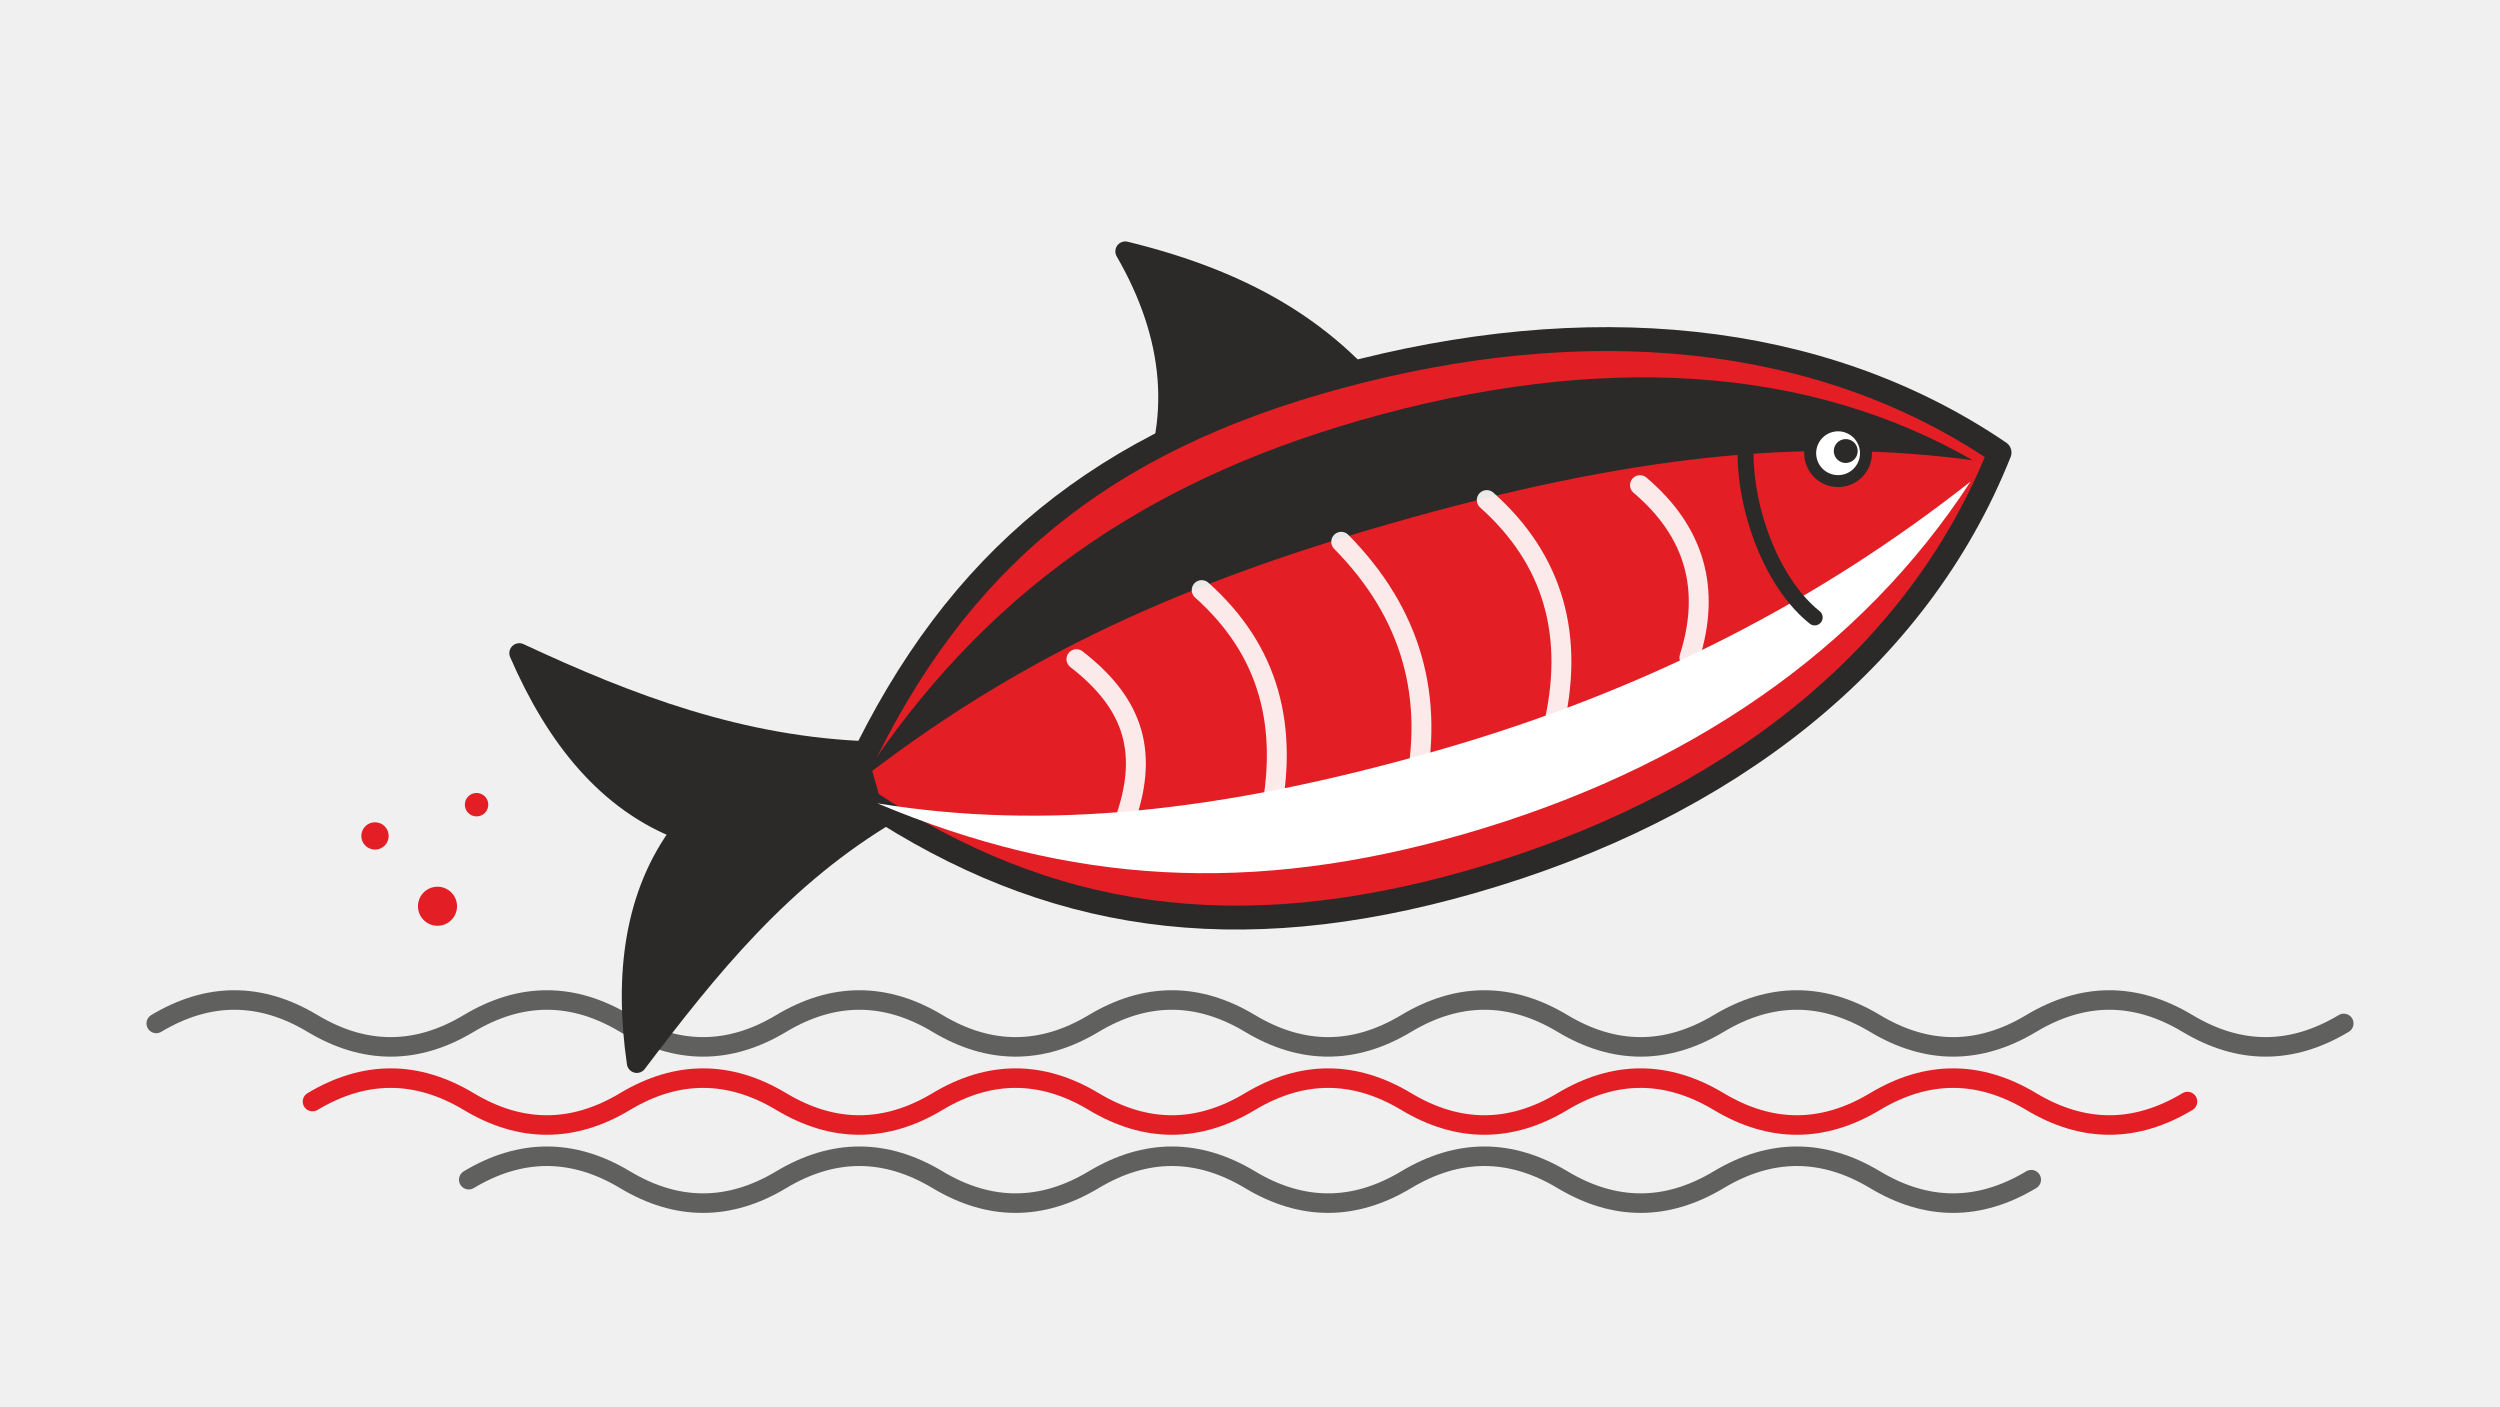
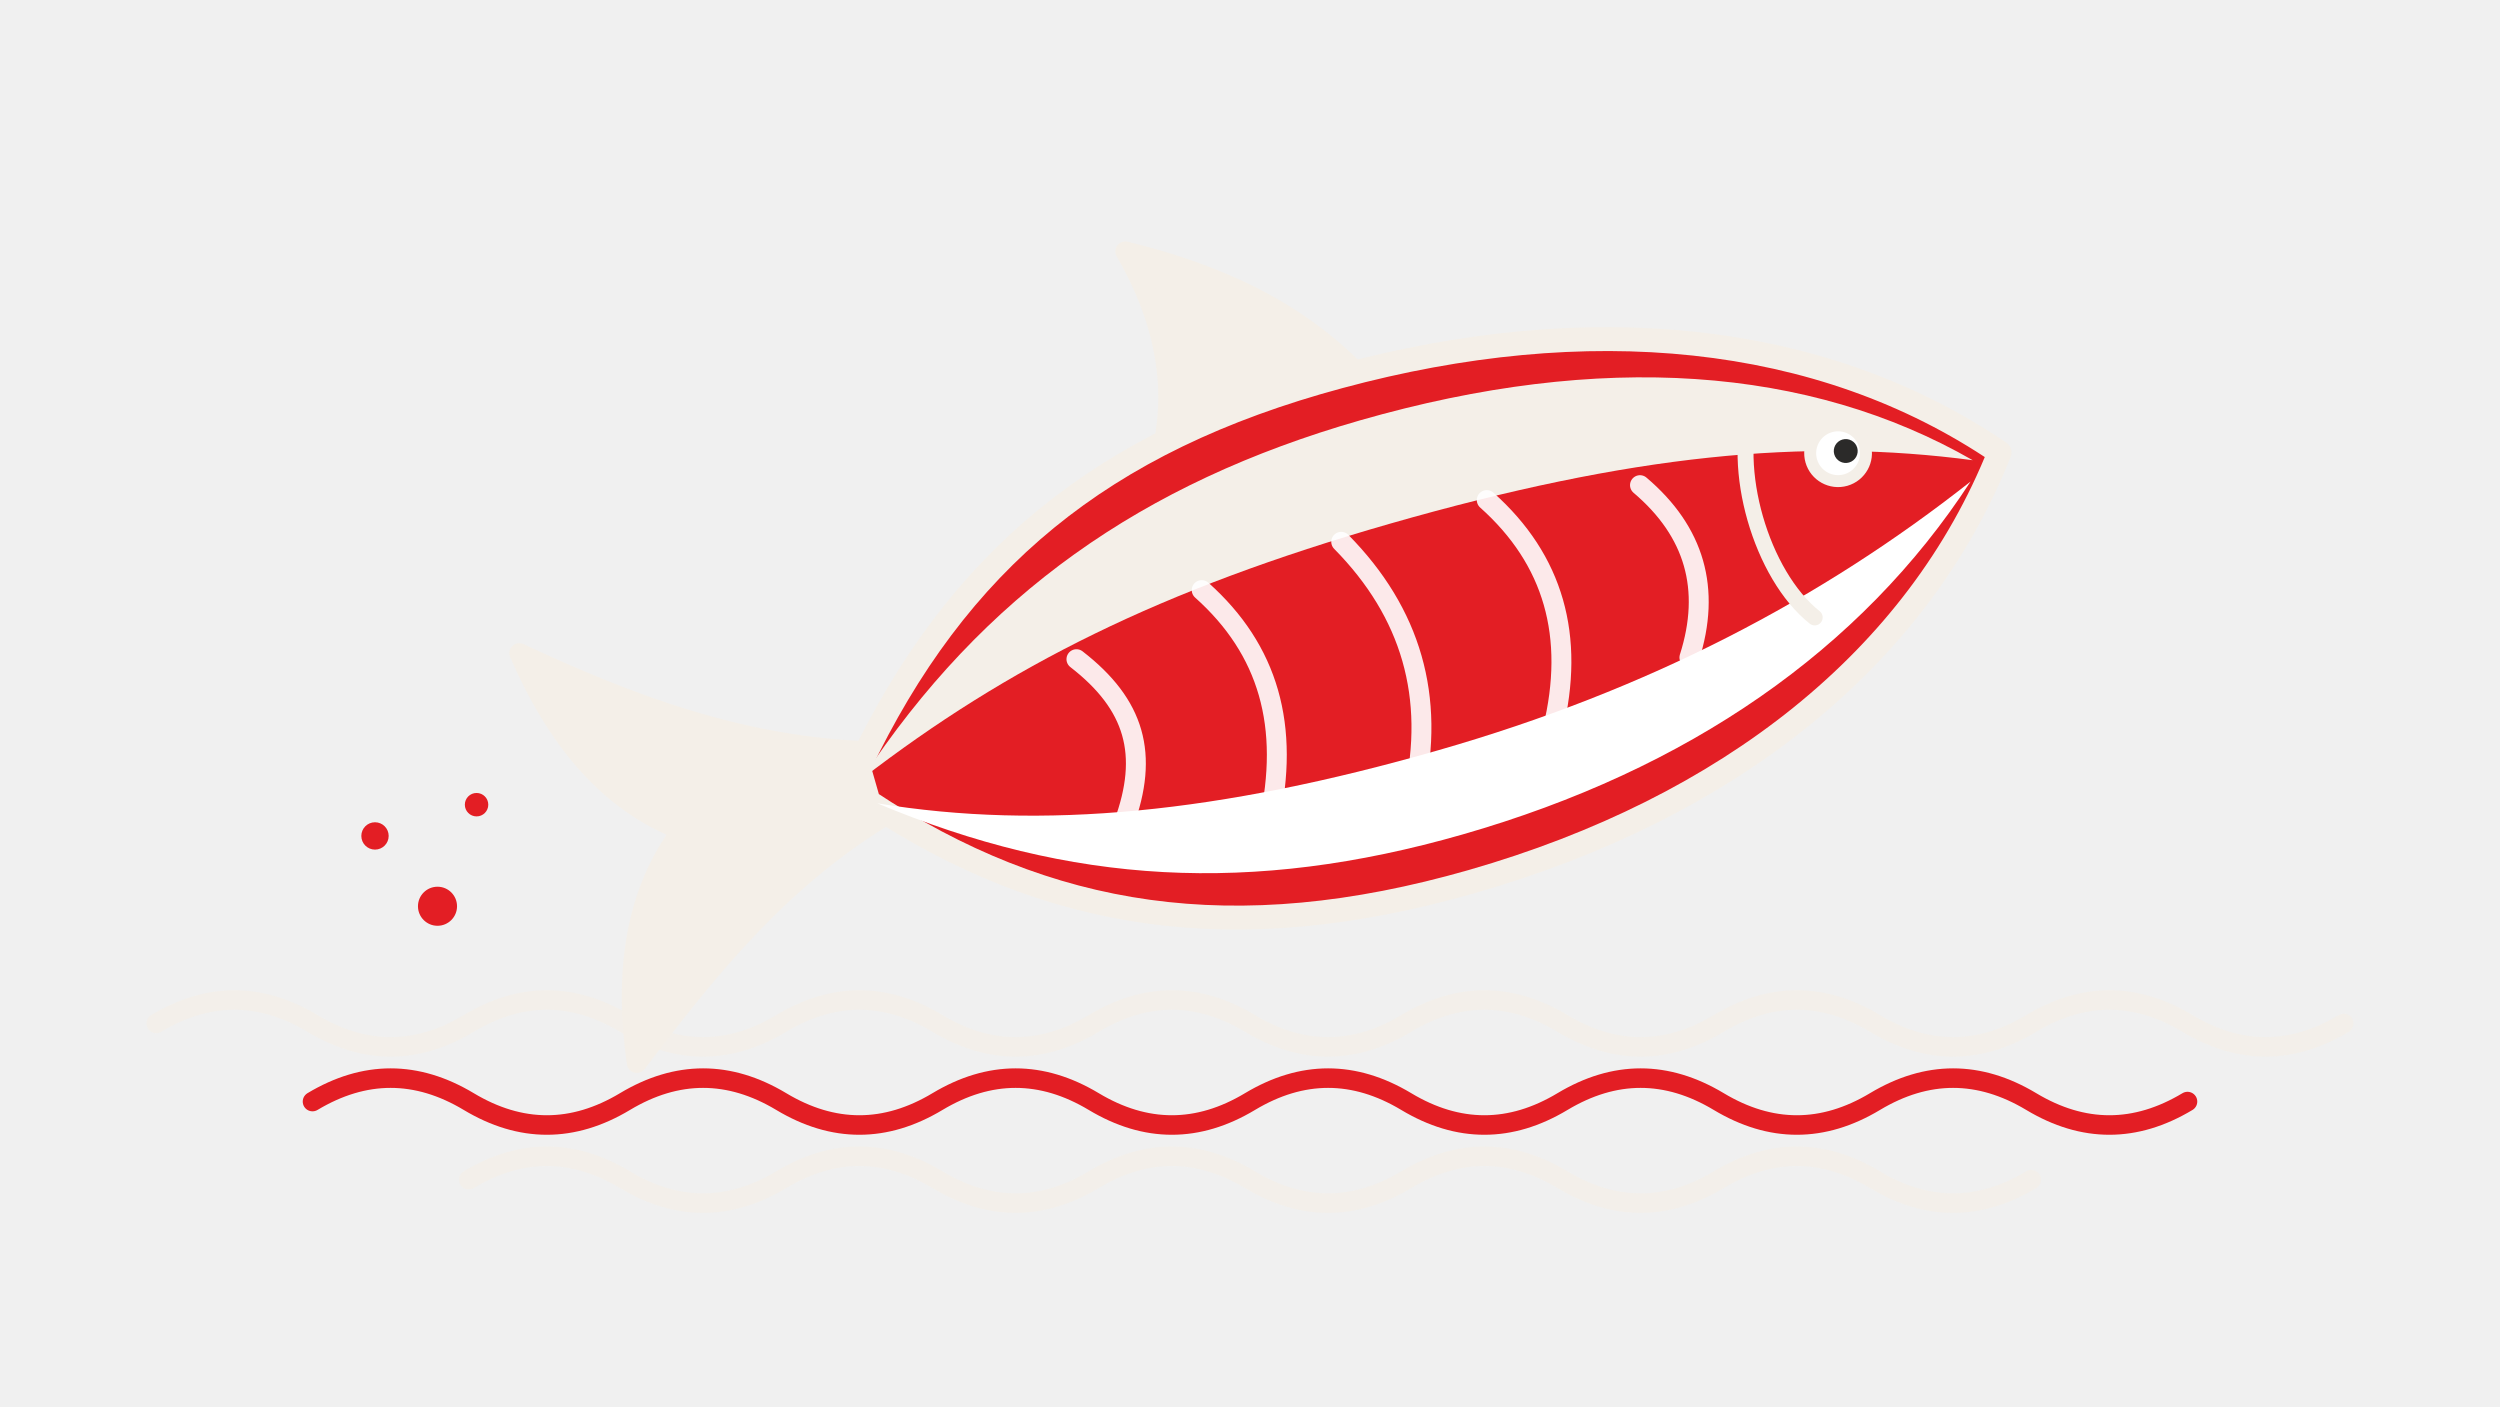
<svg xmlns="http://www.w3.org/2000/svg" viewBox="0 0 640 360" role="img" aria-labelledby="title description">
  <g fill="none" stroke-linecap="round" stroke-width="5">
-     <path d="M40 262q20 -12 40 0q20 12 40 0q20 -12 40 0q20 12 40 0q20 -12 40 0q20 12 40 0q20 -12 40 0q20 12 40 0q20 -12 40 0q20 12 40 0q20 -12 40 0q20 12 40 0q20 -12 40 0q20 12 40 0" stroke="#2b2a29" opacity=".73" />
+     <path d="M40 262q20 -12 40 0q20 12 40 0q20 -12 40 0q20 12 40 0q20 -12 40 0q20 12 40 0q20 -12 40 0q20 12 40 0q20 -12 40 0q20 12 40 0q20 -12 40 0q20 12 40 0q20 -12 40 0q20 12 40 0" stroke="#f4efe8" opacity=".73" />
    <path d="M80 282q20 -12 40 0q20 12 40 0q20 -12 40 0q20 12 40 0q20 -12 40 0q20 12 40 0q20 -12 40 0q20 12 40 0q20 -12 40 0q20 12 40 0q20 -12 40 0q20 12 40 0" stroke="#e31e24" />
-     <path d="M120 302q20 -12 40 0q20 12 40 0q20 -12 40 0q20 12 40 0q20 -12 40 0q20 12 40 0q20 -12 40 0q20 12 40 0q20 -12 40 0q20 12 40 0" stroke="#2b2a29" opacity=".73" />
+     <path d="M120 302q20 -12 40 0q20 12 40 0q20 -12 40 0q20 12 40 0q20 -12 40 0q20 12 40 0q20 -12 40 0q20 12 40 0q20 -12 40 0q20 12 40 0" stroke="#f4efe8" opacity=".73" />
  </g>
-   <g stroke="#2b2a29" stroke-linejoin="round" stroke-linecap="round" transform="translate(330 168) rotate(-16) scale(1.02) translate(-325.5 -184)">
-     <path d="M369 138c-9-28-27-47-55-63 6 24 2 45-13 62Z" fill="#2b2a29" stroke-width="5" />
-     <path d="M218 178c-31-10-55-28-78-48 3 23 11 42 27 54-16 12-24 31-27 53 24-18 48-35 79-43Z" fill="#2b2a29" stroke-width="5" />
+   <g stroke="#f4efe8" stroke-linejoin="round" stroke-linecap="round" transform="translate(330 168) rotate(-16) scale(1.02) translate(-325.5 -184)">
+     <path d="M369 138c-9-28-27-47-55-63 6 24 2 45-13 62Z" fill="#f4efe8" stroke-width="5" />
+     <path d="M218 178c-31-10-55-28-78-48 3 23 11 42 27 54-16 12-24 31-27 53 24-18 48-35 79-43Z" fill="#f4efe8" stroke-width="5" />
    <path d="M214 181c38-43 81-62 143-61 64 1 119 22 154 64-34 44-90 67-157 67-62 0-105-20-140-61Z" fill="#e31e24" stroke-width="6" />
-     <path d="M214 184c42-36 88-52 145-52 63 0 112 18 145 52-39-17-82-25-145-25-60 0-102 8-145 25Z" fill="#2b2a29" stroke="none" />
+     <path d="M214 184c42-36 88-52 145-52 63 0 112 18 145 52-39-17-82-25-145-25-60 0-102 8-145 25Z" fill="#f4efe8" stroke="none" />
    <path d="M216 191c41 33 84 48 139 48 59 0 109-17 147-50-44 18-92 28-147 28-57 0-101-8-139-26Z" fill="#fff" stroke="none" />
    <path d="M274 170c11 15 11 28 0 43m35-51c12 19 12 39 0 61m37-63c12 22 12 44 0 66m38-66c12 19 12 39 0 60m38-53c10 15 10 30 0 45" fill="none" stroke="#fff" stroke-width="5" opacity=".9" />
-     <path d="M455 155c-10 14-10 42 0 56" fill="none" stroke="#2b2a29" stroke-width="4" />
+     <path d="M455 155c-10 14-10 42 0 56" fill="none" stroke="#f4efe8" stroke-width="4" />
    <circle cx="472" cy="173" r="7" fill="#fff" stroke-width="3" />
    <circle cx="474" cy="173" r="3" fill="#2b2a29" stroke="none" />
  </g>
  <g fill="#e31e24">
    <circle cx="112" cy="232" r="5" />
    <circle cx="96" cy="214" r="3.5" />
    <circle cx="122" cy="206" r="3" />
  </g>
</svg>
